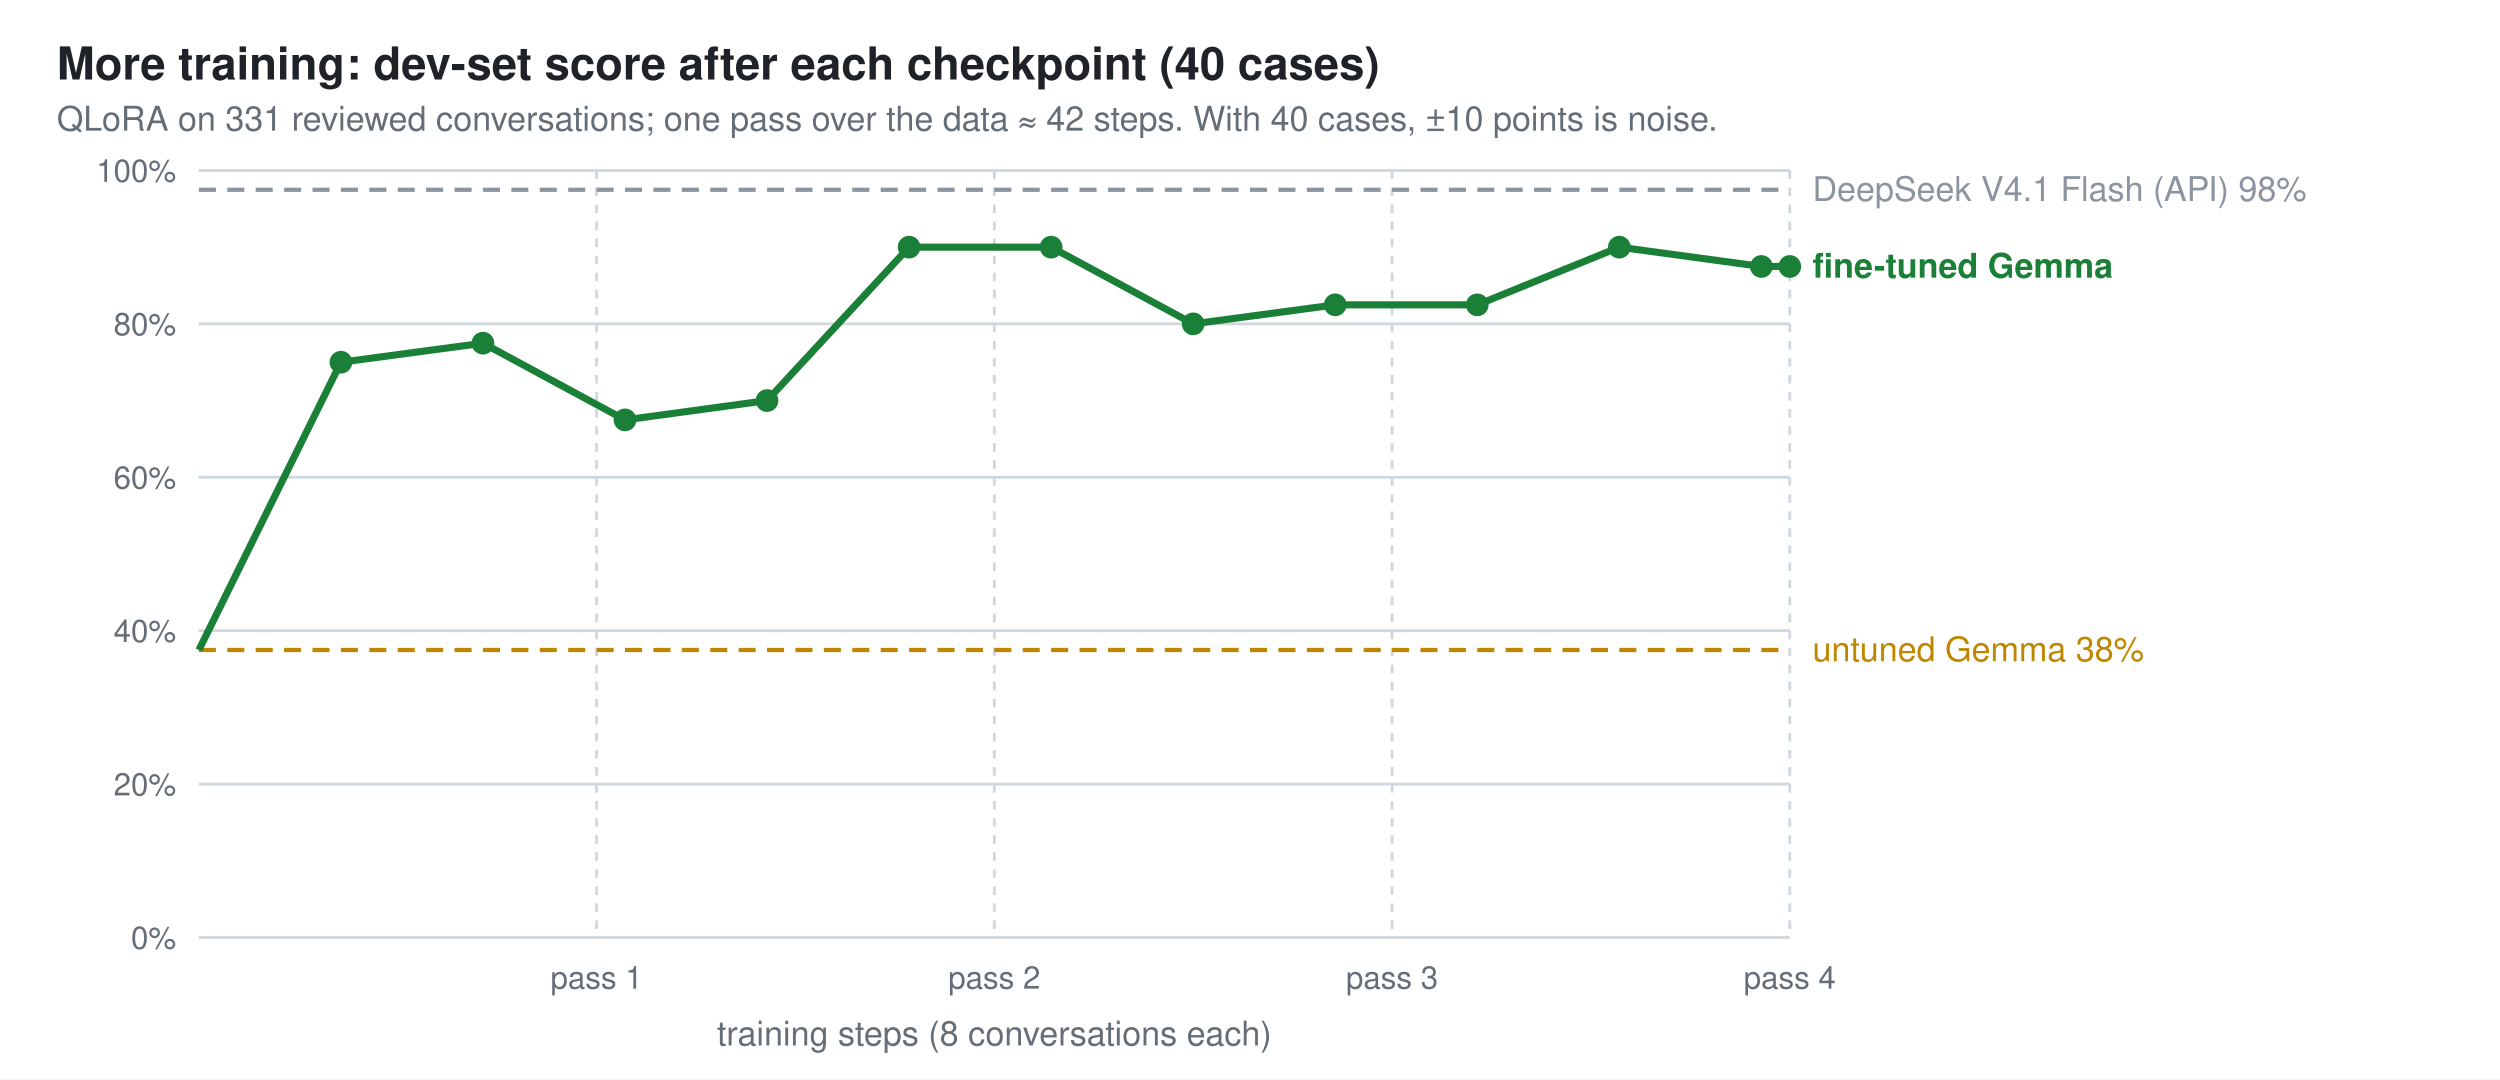
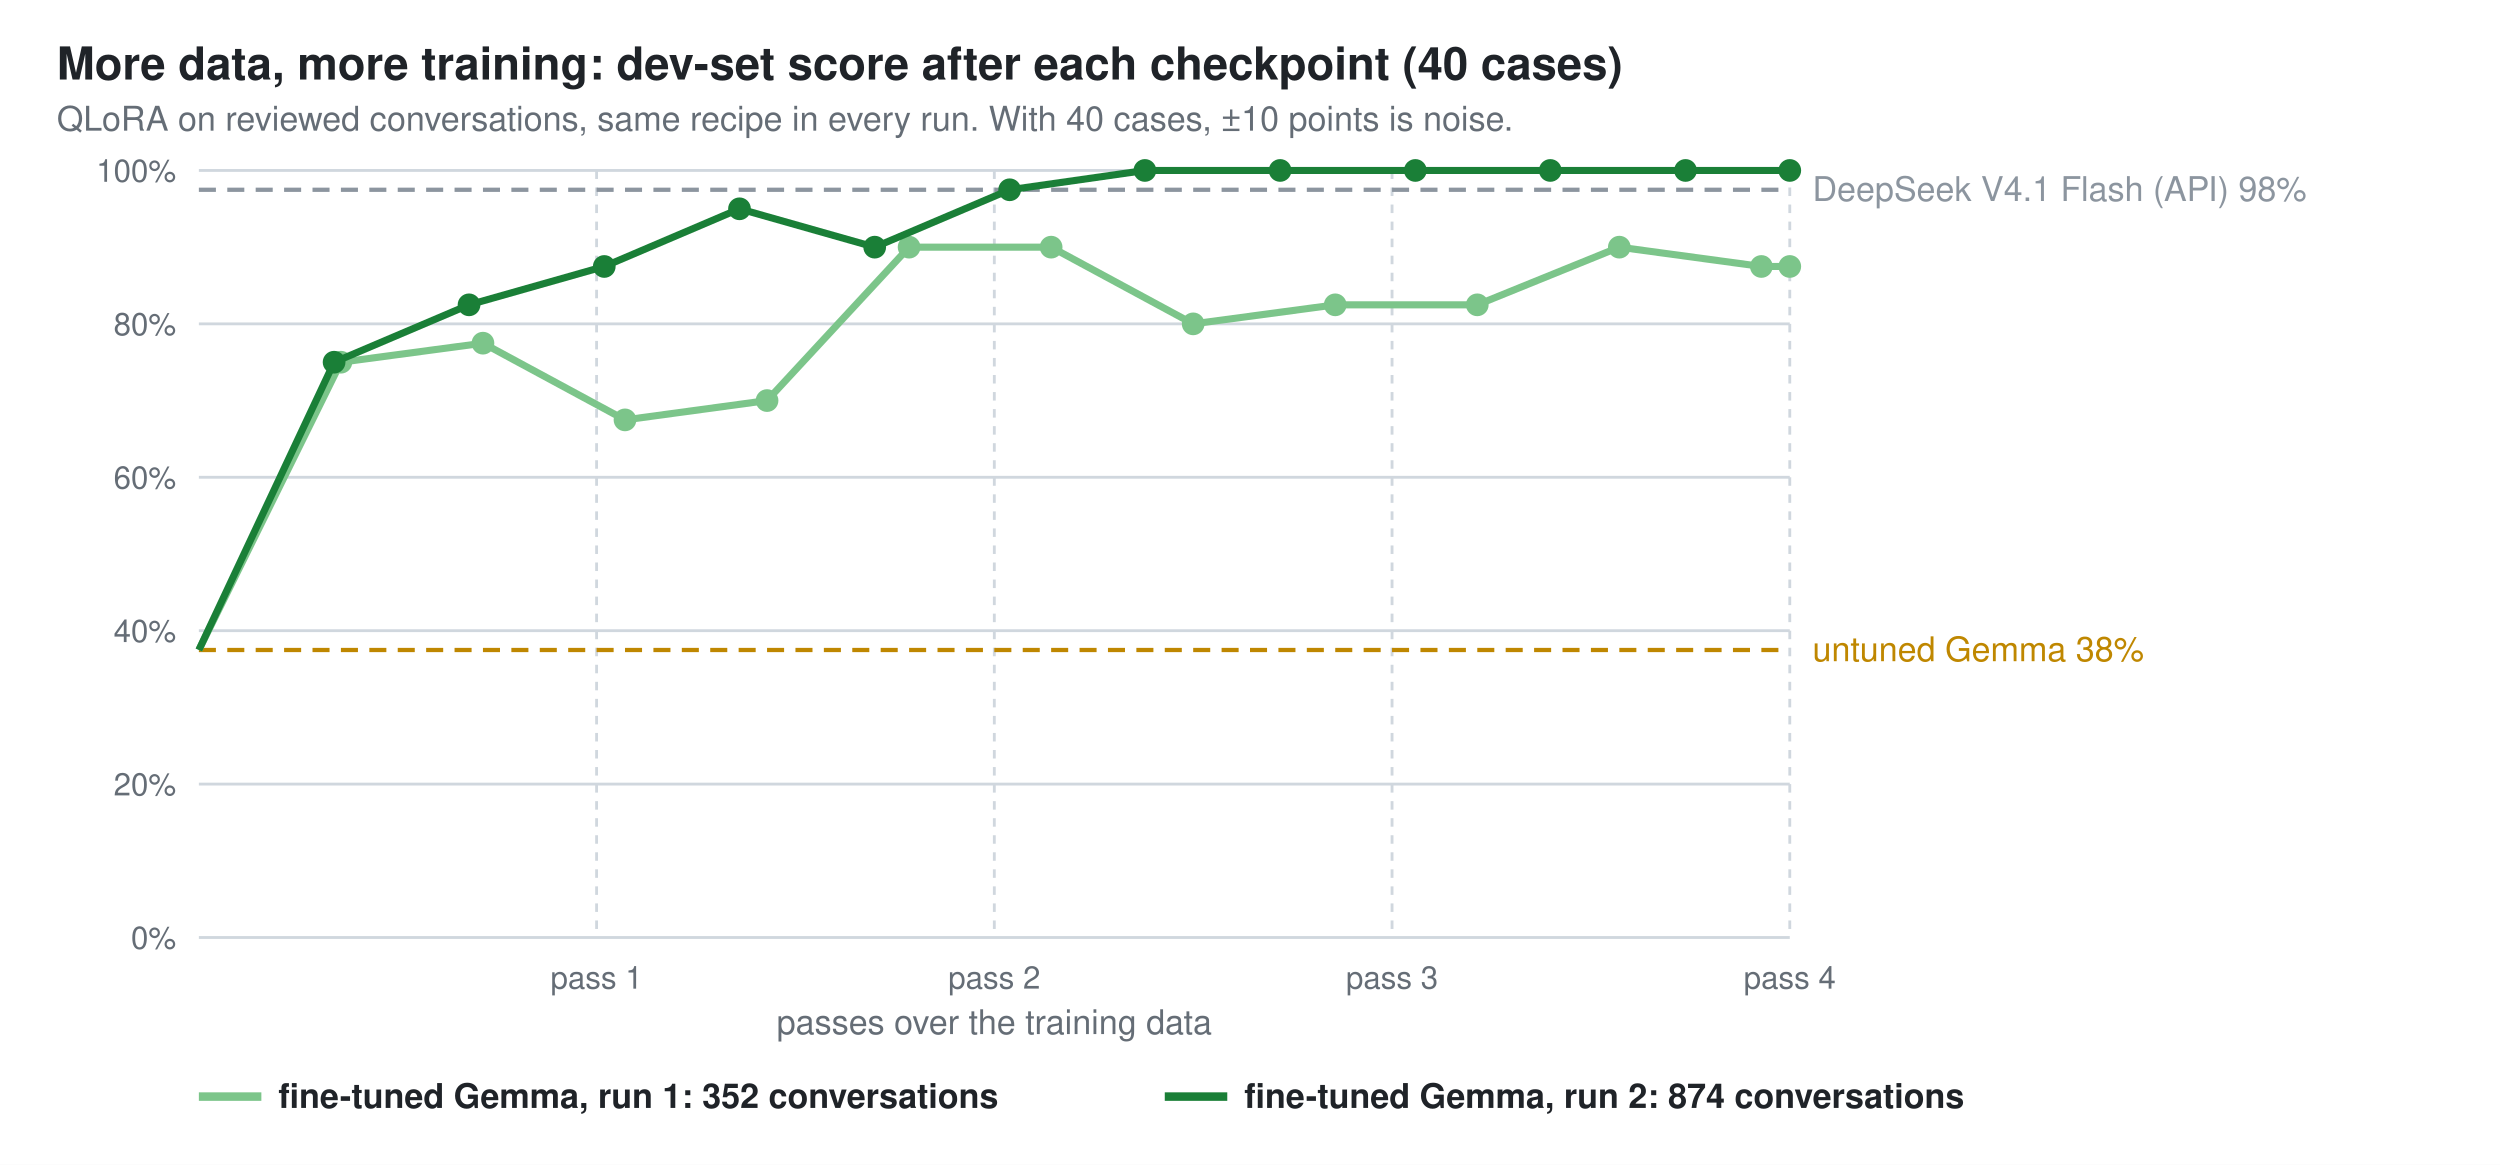
- <svg xmlns="http://www.w3.org/2000/svg" width="880" height="380" viewBox="0 0 880 380">
+ <svg xmlns="http://www.w3.org/2000/svg" width="880" height="410" viewBox="0 0 880 410">
  <rect width="100%" height="100%" fill="#ffffff" />
-   <text x="20" y="28" font-family="Segoe UI, Helvetica, Arial, sans-serif" font-size="16" text-anchor="start" fill="#1f2328" font-weight="bold">More training: dev-set score after each checkpoint (40 cases)</text>
-   <text x="20" y="46" font-family="Segoe UI, Helvetica, Arial, sans-serif" font-size="12" text-anchor="start" fill="#656d76" font-weight="normal">QLoRA on 331 reviewed conversations; one pass over the data ≈ 42 steps. With 40 cases, ±10 points is noise.</text>
+   <text x="20" y="28" font-family="Segoe UI, Helvetica, Arial, sans-serif" font-size="16" text-anchor="start" fill="#1f2328" font-weight="bold">More data, more training: dev-set score after each checkpoint (40 cases)</text>
+   <text x="20" y="46" font-family="Segoe UI, Helvetica, Arial, sans-serif" font-size="12" text-anchor="start" fill="#656d76" font-weight="normal">QLoRA on reviewed conversations, same recipe in every run. With 40 cases, ±10 points is noise.</text>
  <line x1="70" y1="330.0" x2="630" y2="330.0" stroke="#d0d7de" />
  <text x="62" y="334.0" font-family="Segoe UI, Helvetica, Arial, sans-serif" font-size="11" text-anchor="end" fill="#656d76" font-weight="normal">0%</text>
  <line x1="70" y1="276.0" x2="630" y2="276.0" stroke="#d0d7de" />
  <text x="62" y="280.0" font-family="Segoe UI, Helvetica, Arial, sans-serif" font-size="11" text-anchor="end" fill="#656d76" font-weight="normal">20%</text>
  <line x1="70" y1="222.0" x2="630" y2="222.0" stroke="#d0d7de" />
  <text x="62" y="226.0" font-family="Segoe UI, Helvetica, Arial, sans-serif" font-size="11" text-anchor="end" fill="#656d76" font-weight="normal">40%</text>
  <line x1="70" y1="168.0" x2="630" y2="168.0" stroke="#d0d7de" />
  <text x="62" y="172.0" font-family="Segoe UI, Helvetica, Arial, sans-serif" font-size="11" text-anchor="end" fill="#656d76" font-weight="normal">60%</text>
  <line x1="70" y1="114.0" x2="630" y2="114.0" stroke="#d0d7de" />
  <text x="62" y="118" font-family="Segoe UI, Helvetica, Arial, sans-serif" font-size="11" text-anchor="end" fill="#656d76" font-weight="normal">80%</text>
  <line x1="70" y1="60.0" x2="630" y2="60.0" stroke="#d0d7de" />
  <text x="62" y="64.0" font-family="Segoe UI, Helvetica, Arial, sans-serif" font-size="11" text-anchor="end" fill="#656d76" font-weight="normal">100%</text>
  <line x1="210.0" y1="60" x2="210.0" y2="330" stroke="#d0d7de" stroke-dasharray="3 3" />
  <text x="210.0" y="348" font-family="Segoe UI, Helvetica, Arial, sans-serif" font-size="11" text-anchor="middle" fill="#656d76" font-weight="normal">pass 1</text>
  <line x1="350.0" y1="60" x2="350.0" y2="330" stroke="#d0d7de" stroke-dasharray="3 3" />
  <text x="350.0" y="348" font-family="Segoe UI, Helvetica, Arial, sans-serif" font-size="11" text-anchor="middle" fill="#656d76" font-weight="normal">pass 2</text>
  <line x1="490.0" y1="60" x2="490.0" y2="330" stroke="#d0d7de" stroke-dasharray="3 3" />
  <text x="490.0" y="348" font-family="Segoe UI, Helvetica, Arial, sans-serif" font-size="11" text-anchor="middle" fill="#656d76" font-weight="normal">pass 3</text>
  <line x1="630.0" y1="60" x2="630.0" y2="330" stroke="#d0d7de" stroke-dasharray="3 3" />
  <text x="630.0" y="348" font-family="Segoe UI, Helvetica, Arial, sans-serif" font-size="11" text-anchor="middle" fill="#656d76" font-weight="normal">pass 4</text>
  <line x1="70" y1="228.8" x2="630" y2="228.8" stroke="#bf8700" stroke-width="1.5" stroke-dasharray="6 4" />
  <text x="638" y="232.75" font-family="Segoe UI, Helvetica, Arial, sans-serif" font-size="12" text-anchor="start" fill="#bf8700" font-weight="normal">untuned Gemma 38%</text>
  <line x1="70" y1="66.8" x2="630" y2="66.8" stroke="#8c959f" stroke-width="1.5" stroke-dasharray="6 4" />
  <text x="638" y="70.75" font-family="Segoe UI, Helvetica, Arial, sans-serif" font-size="12" text-anchor="start" fill="#8c959f" font-weight="normal">DeepSeek V4.1 Flash (API) 98%</text>
-   <path d="M70.0,228.8 L120.0,127.5 L170.0,120.8 L220.0,147.8 L270.0,141.0 L320.0,87.0 L370.0,87.0 L420.0,114.0 L470.0,107.3 L520.0,107.3 L570.0,87.0 L620.0,93.8 L630.0,93.8" fill="none" stroke="#1a7f37" stroke-width="2.5" />
-   <circle cx="120.0" cy="127.5" r="4" fill="#1a7f37" />
-   <circle cx="170.0" cy="120.8" r="4" fill="#1a7f37" />
-   <circle cx="220.0" cy="147.8" r="4" fill="#1a7f37" />
-   <circle cx="270.0" cy="141.0" r="4" fill="#1a7f37" />
-   <circle cx="320.0" cy="87.0" r="4" fill="#1a7f37" />
-   <circle cx="370.0" cy="87.0" r="4" fill="#1a7f37" />
-   <circle cx="420.0" cy="114.0" r="4" fill="#1a7f37" />
-   <circle cx="470.0" cy="107.3" r="4" fill="#1a7f37" />
-   <circle cx="520.0" cy="107.3" r="4" fill="#1a7f37" />
-   <circle cx="570.0" cy="87.0" r="4" fill="#1a7f37" />
-   <circle cx="620.0" cy="93.8" r="4" fill="#1a7f37" />
-   <circle cx="630.0" cy="93.8" r="4" fill="#1a7f37" />
-   <text x="638" y="97.75" font-family="Segoe UI, Helvetica, Arial, sans-serif" font-size="12" text-anchor="start" fill="#1a7f37" font-weight="bold">fine-tuned Gemma</text>
-   <text x="350.0" y="368" font-family="Segoe UI, Helvetica, Arial, sans-serif" font-size="12" text-anchor="middle" fill="#656d76" font-weight="normal">training steps (8 conversations each)</text>
+   <path d="M70.0,228.8 L120.0,127.5 L170.0,120.8 L220.0,147.8 L270.0,141.0 L320.0,87.0 L370.0,87.0 L420.0,114.0 L470.0,107.3 L520.0,107.3 L570.0,87.0 L620.0,93.8 L630.0,93.8" fill="none" stroke="#7cc58a" stroke-width="2.5" />
+   <circle cx="120.0" cy="127.5" r="4" fill="#7cc58a" />
+   <circle cx="170.0" cy="120.8" r="4" fill="#7cc58a" />
+   <circle cx="220.0" cy="147.8" r="4" fill="#7cc58a" />
+   <circle cx="270.0" cy="141.0" r="4" fill="#7cc58a" />
+   <circle cx="320.0" cy="87.0" r="4" fill="#7cc58a" />
+   <circle cx="370.0" cy="87.0" r="4" fill="#7cc58a" />
+   <circle cx="420.0" cy="114.0" r="4" fill="#7cc58a" />
+   <circle cx="470.0" cy="107.3" r="4" fill="#7cc58a" />
+   <circle cx="520.0" cy="107.3" r="4" fill="#7cc58a" />
+   <circle cx="570.0" cy="87.0" r="4" fill="#7cc58a" />
+   <circle cx="620.0" cy="93.8" r="4" fill="#7cc58a" />
+   <circle cx="630.0" cy="93.8" r="4" fill="#7cc58a" />
+   <path d="M70.0,228.8 L117.6,127.5 L165.1,107.3 L212.7,93.8 L260.3,73.5 L307.9,87.0 L355.4,66.8 L403.0,60.0 L450.6,60.0 L498.2,60.0 L545.7,60.0 L593.3,60.0 L630.0,60.0" fill="none" stroke="#1a7f37" stroke-width="2.5" />
+   <circle cx="117.6" cy="127.5" r="4" fill="#1a7f37" />
+   <circle cx="165.1" cy="107.3" r="4" fill="#1a7f37" />
+   <circle cx="212.7" cy="93.8" r="4" fill="#1a7f37" />
+   <circle cx="260.3" cy="73.5" r="4" fill="#1a7f37" />
+   <circle cx="307.9" cy="87.0" r="4" fill="#1a7f37" />
+   <circle cx="355.4" cy="66.8" r="4" fill="#1a7f37" />
+   <circle cx="403.0" cy="60.0" r="4" fill="#1a7f37" />
+   <circle cx="450.6" cy="60.0" r="4" fill="#1a7f37" />
+   <circle cx="498.2" cy="60.0" r="4" fill="#1a7f37" />
+   <circle cx="545.7" cy="60.0" r="4" fill="#1a7f37" />
+   <circle cx="593.3" cy="60.0" r="4" fill="#1a7f37" />
+   <circle cx="630.0" cy="60.0" r="4" fill="#1a7f37" />
+   <line x1="70" y1="386" x2="92" y2="386" stroke="#7cc58a" stroke-width="3" />
+   <text x="98" y="390" font-family="Segoe UI, Helvetica, Arial, sans-serif" font-size="12" text-anchor="start" fill="#1f2328" font-weight="bold">fine-tuned Gemma, run 1: 352 conversations</text>
+   <line x1="410" y1="386" x2="432" y2="386" stroke="#1a7f37" stroke-width="3" />
+   <text x="438" y="390" font-family="Segoe UI, Helvetica, Arial, sans-serif" font-size="12" text-anchor="start" fill="#1f2328" font-weight="bold">fine-tuned Gemma, run 2: 874 conversations</text>
+   <text x="350.0" y="364" font-family="Segoe UI, Helvetica, Arial, sans-serif" font-size="12" text-anchor="middle" fill="#656d76" font-weight="normal">passes over the training data</text>
</svg>
